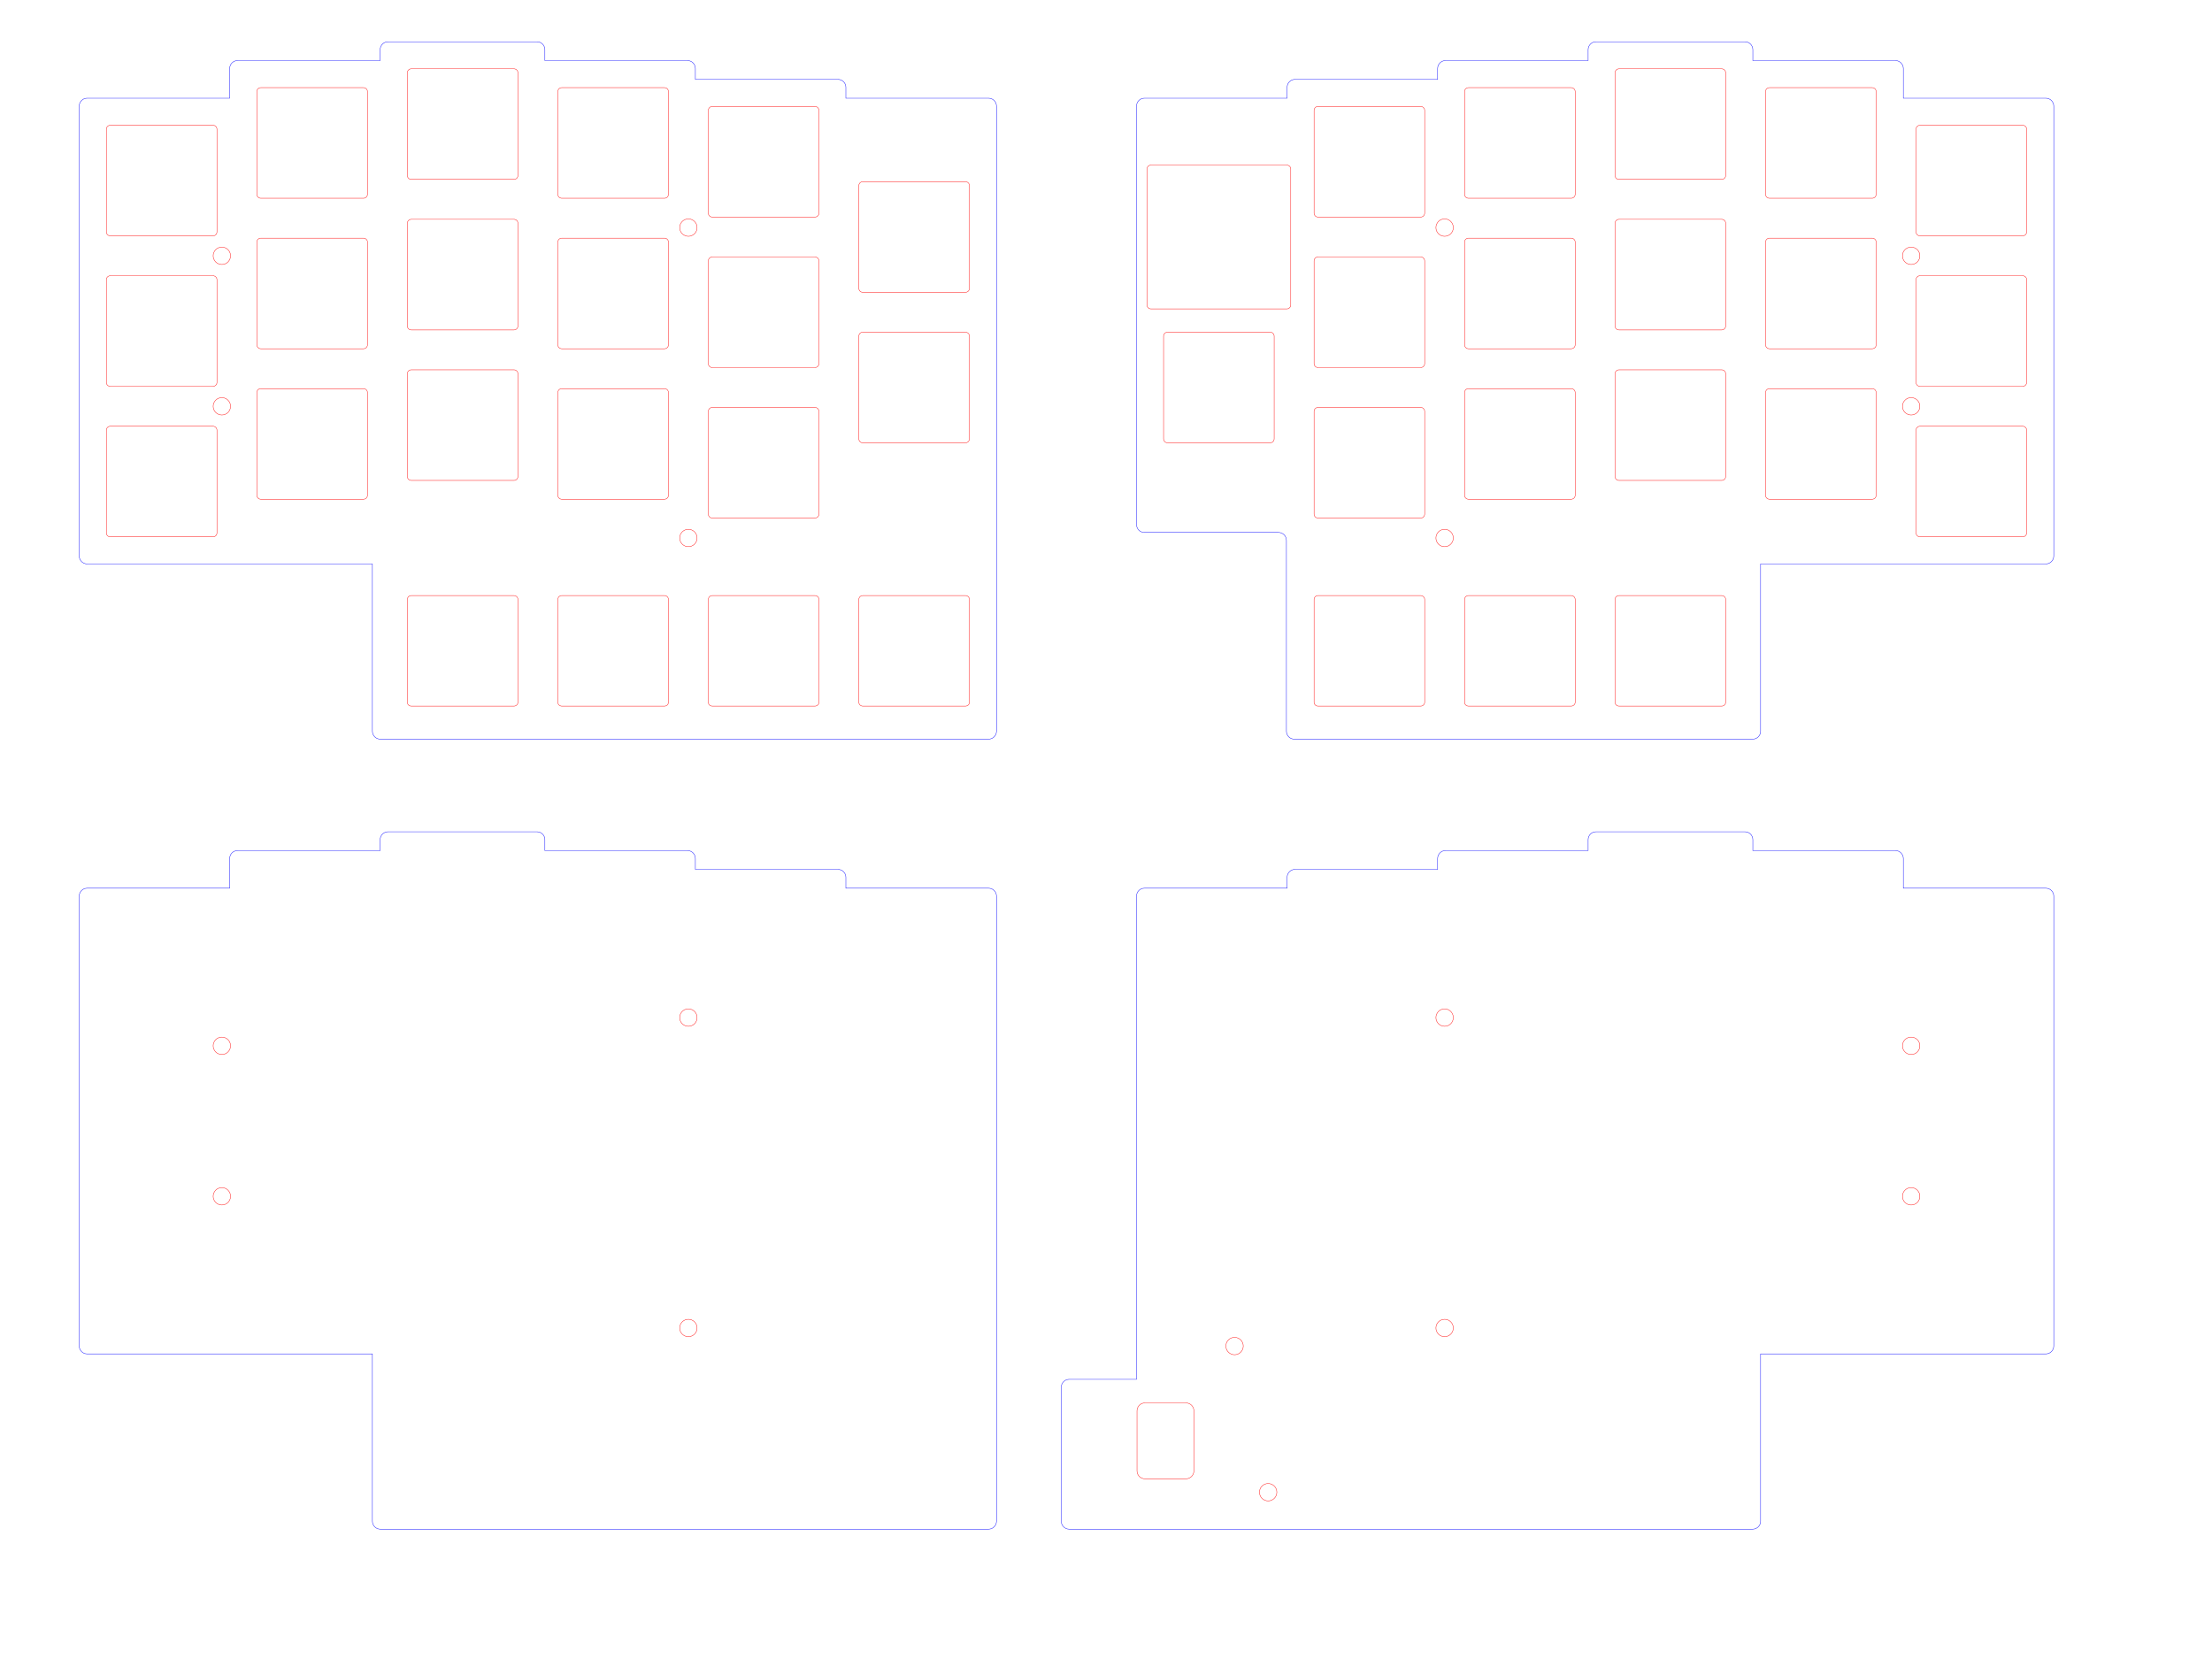
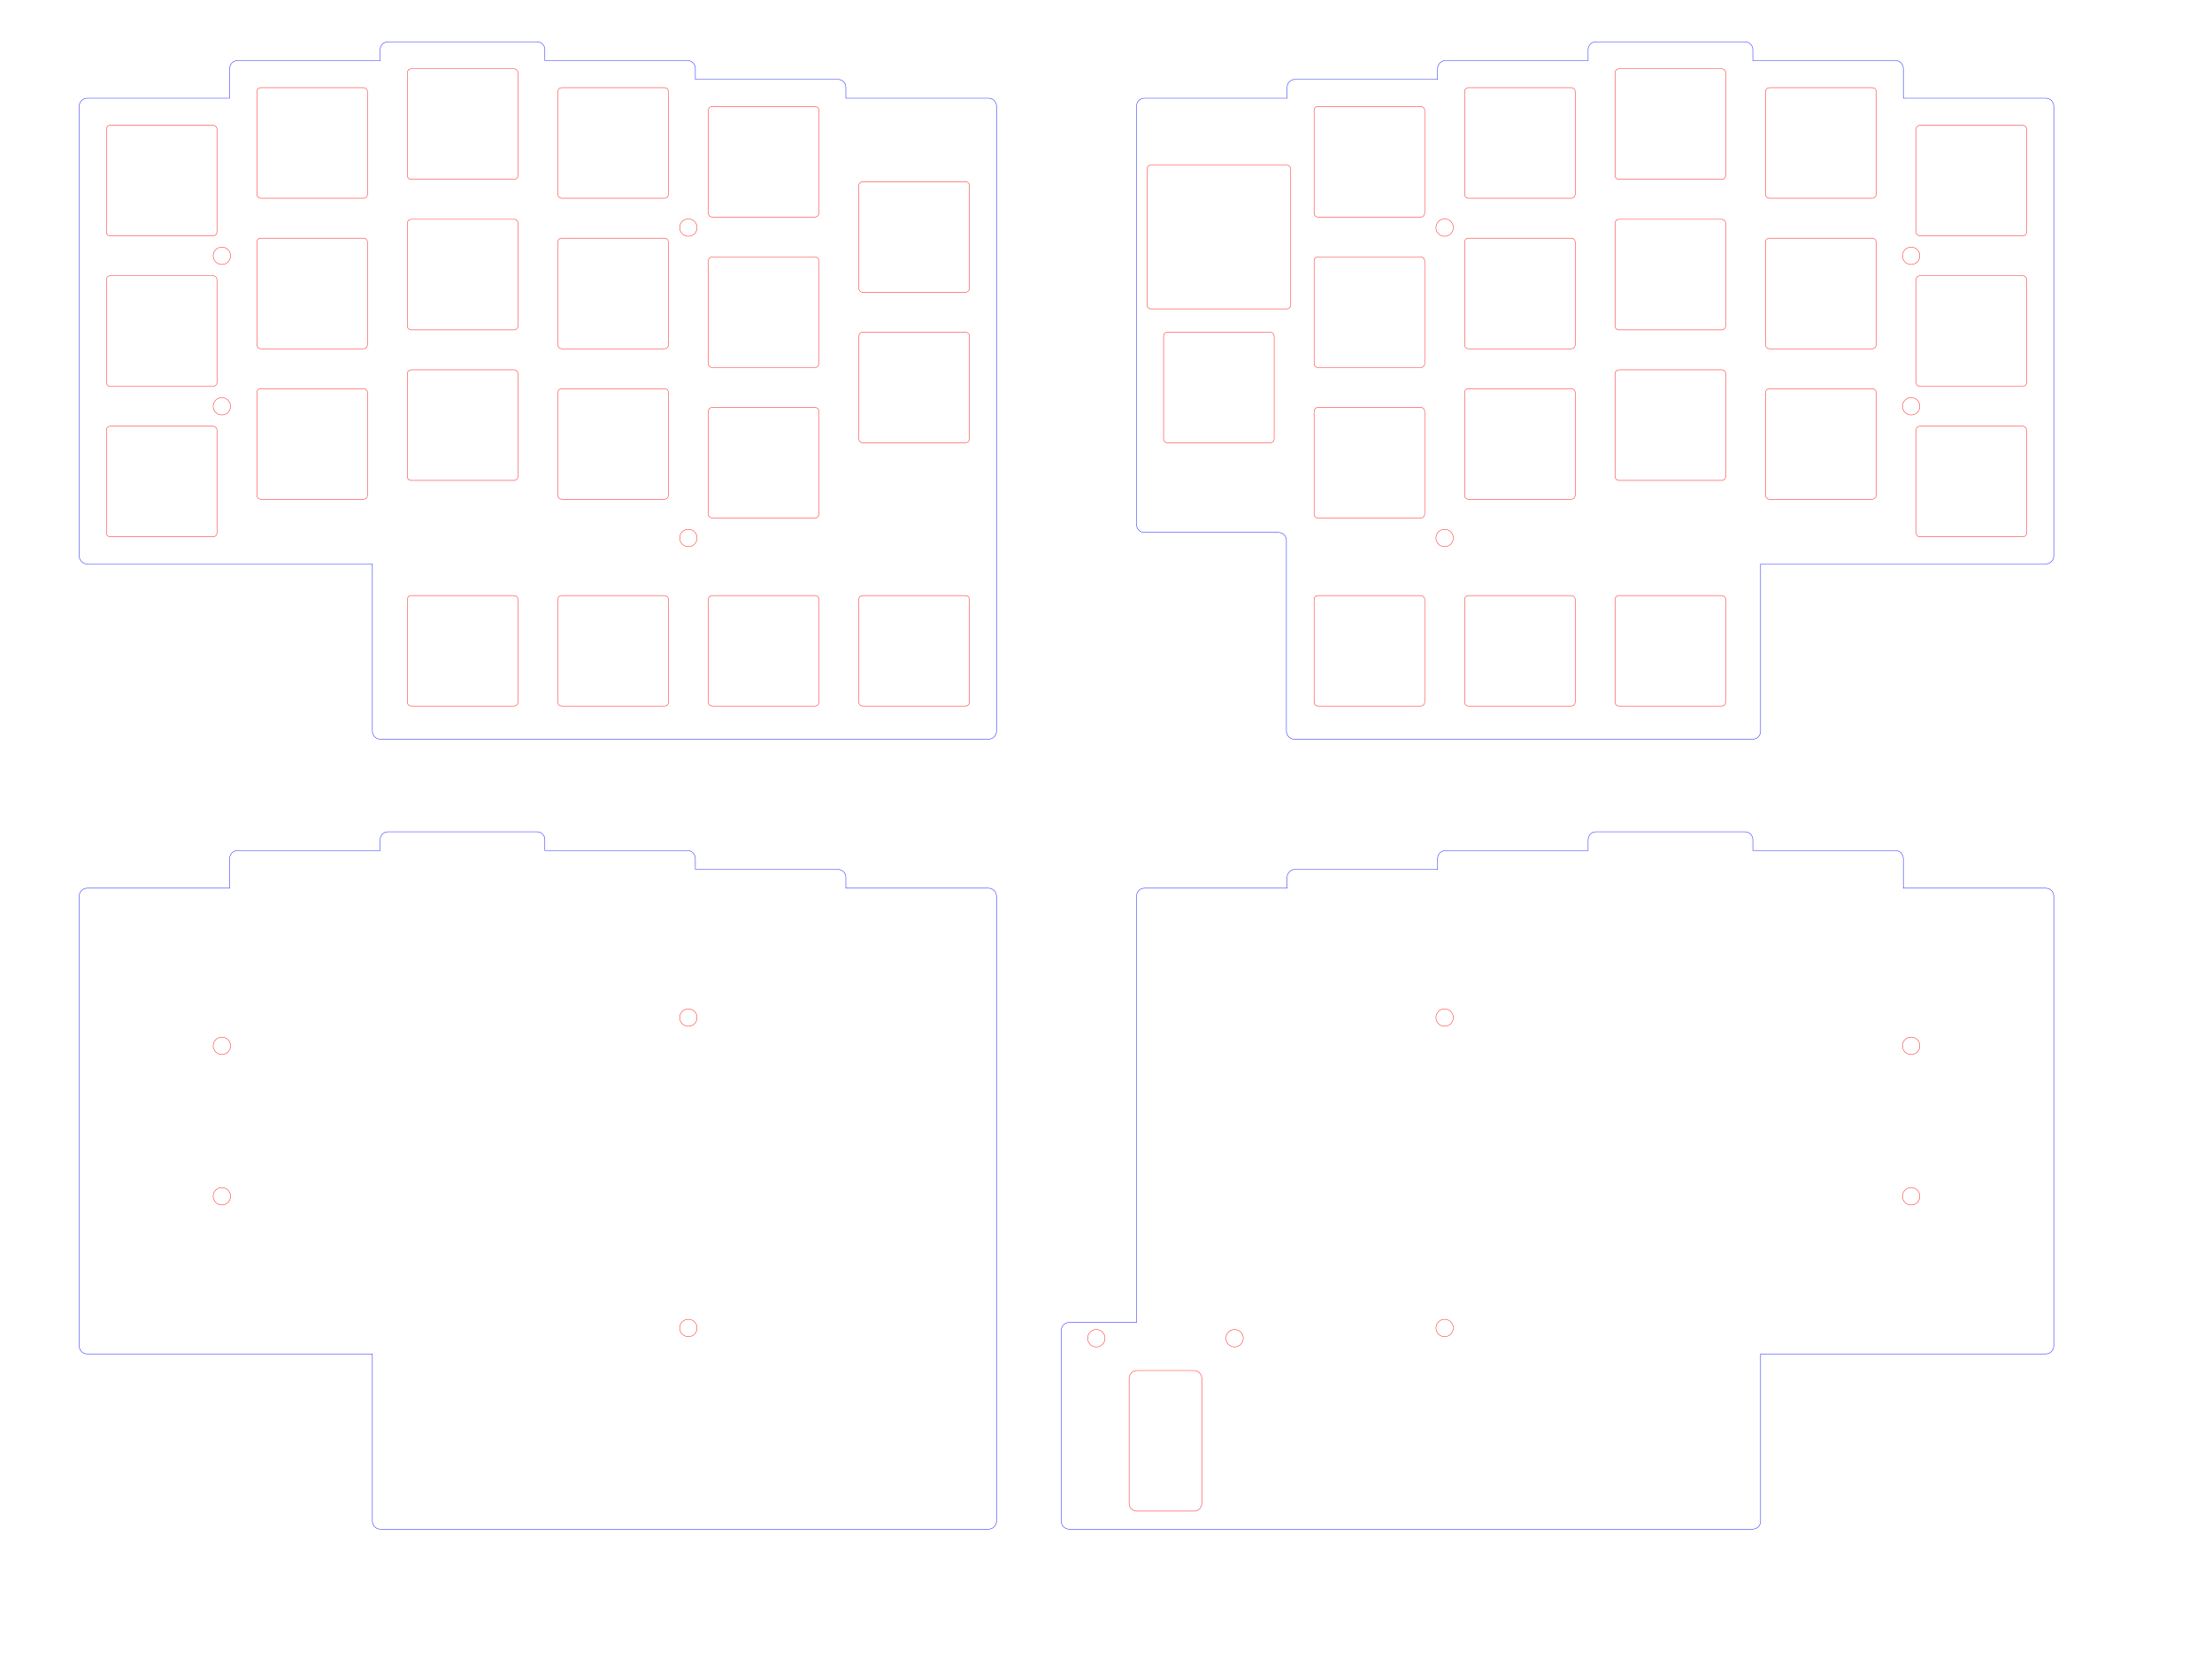
<svg xmlns="http://www.w3.org/2000/svg" version="1.1" width="280.0mm" height="210.0mm" viewBox="0 0 280.0 210.0">
  <g id="CUT2" style="fill:none;stroke:#0000ff;stroke-width:0.05">
    <path d="M 10.03,13.431 A 1,1 0 0 1 11.03,12.431 L 29.072,12.431 L 29.072,8.669 A 1,1 0 0 1 30.072,7.669 L 48.122,7.669 L 48.122,6.287 A 1,1 0 0 1 49.122,5.287 L 67.972,5.287 A 1,1 0 0 1 68.972,6.287 L 68.972,7.669 L 87.022,7.669 A 1,1 0 0 1 88.022,8.669 L 88.022,10.05 L 106.072,10.05 A 1,1 0 0 1 107.072,11.05 L 107.072,12.431 L 125.138,12.431 A 1,1 0 0 1 126.138,13.431 L 126.138,92.562 A 1,1 0 0 1 125.138,93.562 L 48.138,93.562 A 1,1 0 0 1 47.138,92.562 L 47.138,71.381 L 11.03,71.381 A 1,1 0 0 1 10.03,70.381 L 10.03,13.431 Z" />
    <path d="M 143.863,13.431 A 1,1 0 0 1 144.863,12.431 L 162.928,12.431 L 162.928,11.05 A 1,1 0 0 1 163.928,10.05 L 181.978,10.05 L 181.978,8.669 A 1,1 0 0 1 182.978,7.669 L 201.028,7.669 L 201.028,6.287 A 1,1 0 0 1 202.028,5.287 L 220.878,5.287 A 1,1 0 0 1 221.878,6.287 L 221.878,7.669 L 239.928,7.669 A 1,1 0 0 1 240.928,8.669 L 240.928,12.431 L 258.97,12.431 A 1,1 0 0 1 259.97,13.431 L 259.97,70.381 A 1,1 0 0 1 258.97,71.381 L 222.863,71.381 L 222.863,92.562 A 1,1 0 0 1 221.863,93.562 L 163.838,93.562 A 1,1 0 0 1 162.838,92.562 L 162.838,68.4 A 1,1 0 0 0 161.838,67.4 L 144.863,67.4 A 1,1 0 0 1 143.863,66.4 L 143.863,13.431 Z" />
    <path d="M 10.03,113.431 A 1,1 0 0 1 11.03,112.431 L 29.072,112.431 L 29.072,108.669 A 1,1 0 0 1 30.072,107.669 L 48.122,107.669 L 48.122,106.287 A 1,1 0 0 1 49.122,105.287 L 67.972,105.287 A 1,1 0 0 1 68.972,106.287 L 68.972,107.669 L 87.022,107.669 A 1,1 0 0 1 88.022,108.669 L 88.022,110.05 L 106.072,110.05 A 1,1 0 0 1 107.072,111.05 L 107.072,112.431 L 125.138,112.431 A 1,1 0 0 1 126.138,113.431 L 126.138,192.562 A 1,1 0 0 1 125.138,193.562 L 48.138,193.562 A 1,1 0 0 1 47.138,192.562 L 47.138,171.381 L 11.03,171.381 A 1,1 0 0 1 10.03,170.381 L 10.03,113.431 Z" />
-     <path d="M 143.863,113.431 A 1,1 0 0 1 144.863,112.431 L 162.928,112.431 L 162.928,111.05 A 1,1 0 0 1 163.928,110.05 L 181.978,110.05 L 181.978,108.669 A 1,1 0 0 1 182.978,107.669 L 201.028,107.669 L 201.028,106.287 A 1,1 0 0 1 202.028,105.287 L 220.878,105.287 A 1,1 0 0 1 221.878,106.287 L 221.878,107.669 L 239.928,107.669 A 1,1 0 0 1 240.928,108.669 L 240.928,112.431 L 258.97,112.431 A 1,1 0 0 1 259.97,113.431 L 259.97,170.381 A 1,1 0 0 1 258.97,171.381 L 222.863,171.381 L 222.863,192.562 A 1,1 0 0 1 221.863,193.562 L 135.338,193.562 A 1,1 0 0 1 134.338,192.562 L 134.338,175.6 A 1,1 0 0 1 135.338,174.6 L 143.863,174.6 L 143.863,113.431 Z" />
+     <path d="M 143.863,113.431 A 1,1 0 0 1 144.863,112.431 L 162.928,112.431 L 162.928,111.05 A 1,1 0 0 1 163.928,110.05 L 181.978,110.05 L 181.978,108.669 A 1,1 0 0 1 182.978,107.669 L 201.028,107.669 L 201.028,106.287 A 1,1 0 0 1 202.028,105.287 L 220.878,105.287 A 1,1 0 0 1 221.878,106.287 L 221.878,107.669 L 239.928,107.669 A 1,1 0 0 1 240.928,108.669 L 240.928,112.431 L 258.97,112.431 A 1,1 0 0 1 259.97,113.431 L 259.97,170.381 A 1,1 0 0 1 258.97,171.381 L 222.863,171.381 L 222.863,192.562 A 1,1 0 0 1 221.863,193.562 L 135.338,193.562 A 1,1 0 0 1 134.338,192.562 L 134.338,168.4 A 1,1 0 0 1 135.338,167.4 L 143.863,167.4 L 143.863,113.431 Z" />
  </g>
  <g id="CUT1" style="fill:none;stroke:#ff0000;stroke-width:0.05">
    <path d="M 13.463,16.356 A 0.5,0.5 0 0 1 13.963,15.856 L 26.962,15.856 A 0.5,0.5 0 0 1 27.462,16.356 L 27.462,29.356 A 0.5,0.5 0 0 1 26.962,29.856 L 13.963,29.856 A 0.5,0.5 0 0 1 13.463,29.356 L 13.463,16.356 Z" />
    <path d="M 13.463,35.406 A 0.5,0.5 0 0 1 13.963,34.906 L 26.962,34.906 A 0.5,0.5 0 0 1 27.462,35.406 L 27.462,48.406 A 0.5,0.5 0 0 1 26.962,48.906 L 13.963,48.906 A 0.5,0.5 0 0 1 13.463,48.406 L 13.463,35.406 Z" />
    <path d="M 13.463,54.456 A 0.5,0.5 0 0 1 13.963,53.956 L 26.962,53.956 A 0.5,0.5 0 0 1 27.462,54.456 L 27.462,67.456 A 0.5,0.5 0 0 1 26.962,67.956 L 13.963,67.956 A 0.5,0.5 0 0 1 13.463,67.456 L 13.463,54.456 Z" />
    <path d="M 32.513,11.594 A 0.5,0.5 0 0 1 33.013,11.094 L 46.013,11.094 A 0.5,0.5 0 0 1 46.513,11.594 L 46.513,24.594 A 0.5,0.5 0 0 1 46.013,25.094 L 33.013,25.094 A 0.5,0.5 0 0 1 32.513,24.594 L 32.513,11.594 Z" />
    <path d="M 32.513,30.644 A 0.5,0.5 0 0 1 33.013,30.144 L 46.013,30.144 A 0.5,0.5 0 0 1 46.513,30.644 L 46.513,43.644 A 0.5,0.5 0 0 1 46.013,44.144 L 33.013,44.144 A 0.5,0.5 0 0 1 32.513,43.644 L 32.513,30.644 Z" />
    <path d="M 32.513,49.694 A 0.5,0.5 0 0 1 33.013,49.194 L 46.013,49.194 A 0.5,0.5 0 0 1 46.513,49.694 L 46.513,62.694 A 0.5,0.5 0 0 1 46.013,63.194 L 33.013,63.194 A 0.5,0.5 0 0 1 32.513,62.694 L 32.513,49.694 Z" />
    <path d="M 51.562,9.213 A 0.5,0.5 0 0 1 52.062,8.713 L 65.062,8.713 A 0.5,0.5 0 0 1 65.562,9.213 L 65.562,22.212 A 0.5,0.5 0 0 1 65.062,22.712 L 52.062,22.712 A 0.5,0.5 0 0 1 51.562,22.212 L 51.562,9.213 Z" />
    <path d="M 51.562,28.262 A 0.5,0.5 0 0 1 52.062,27.762 L 65.062,27.762 A 0.5,0.5 0 0 1 65.562,28.262 L 65.562,41.263 A 0.5,0.5 0 0 1 65.062,41.763 L 52.062,41.763 A 0.5,0.5 0 0 1 51.562,41.263 L 51.562,28.262 Z" />
    <path d="M 51.562,47.312 A 0.5,0.5 0 0 1 52.062,46.812 L 65.062,46.812 A 0.5,0.5 0 0 1 65.562,47.312 L 65.562,60.312 A 0.5,0.5 0 0 1 65.062,60.812 L 52.062,60.812 A 0.5,0.5 0 0 1 51.562,60.312 L 51.562,47.312 Z" />
    <path d="M 70.612,11.594 A 0.5,0.5 0 0 1 71.112,11.094 L 84.112,11.094 A 0.5,0.5 0 0 1 84.612,11.594 L 84.612,24.594 A 0.5,0.5 0 0 1 84.112,25.094 L 71.112,25.094 A 0.5,0.5 0 0 1 70.612,24.594 L 70.612,11.594 Z" />
    <path d="M 70.612,30.644 A 0.5,0.5 0 0 1 71.112,30.144 L 84.112,30.144 A 0.5,0.5 0 0 1 84.612,30.644 L 84.612,43.644 A 0.5,0.5 0 0 1 84.112,44.144 L 71.112,44.144 A 0.5,0.5 0 0 1 70.612,43.644 L 70.612,30.644 Z" />
    <path d="M 70.612,49.694 A 0.5,0.5 0 0 1 71.112,49.194 L 84.112,49.194 A 0.5,0.5 0 0 1 84.612,49.694 L 84.612,62.694 A 0.5,0.5 0 0 1 84.112,63.194 L 71.112,63.194 A 0.5,0.5 0 0 1 70.612,62.694 L 70.612,49.694 Z" />
    <path d="M 89.662,13.975 A 0.5,0.5 0 0 1 90.162,13.475 L 103.162,13.475 A 0.5,0.5 0 0 1 103.662,13.975 L 103.662,26.975 A 0.5,0.5 0 0 1 103.162,27.475 L 90.162,27.475 A 0.5,0.5 0 0 1 89.662,26.975 L 89.662,13.975 Z" />
    <path d="M 89.662,33.025 A 0.5,0.5 0 0 1 90.162,32.525 L 103.162,32.525 A 0.5,0.5 0 0 1 103.662,33.025 L 103.662,46.025 A 0.5,0.5 0 0 1 103.162,46.525 L 90.162,46.525 A 0.5,0.5 0 0 1 89.662,46.025 L 89.662,33.025 Z" />
    <path d="M 89.662,52.075 A 0.5,0.5 0 0 1 90.162,51.575 L 103.162,51.575 A 0.5,0.5 0 0 1 103.662,52.075 L 103.662,65.075 A 0.5,0.5 0 0 1 103.162,65.575 L 90.162,65.575 A 0.5,0.5 0 0 1 89.662,65.075 L 89.662,52.075 Z" />
    <path d="M 108.713,23.5 A 0.5,0.5 0 0 1 109.213,23 L 122.213,23 A 0.5,0.5 0 0 1 122.713,23.5 L 122.713,36.5 A 0.5,0.5 0 0 1 122.213,37 L 109.213,37 A 0.5,0.5 0 0 1 108.713,36.5 L 108.713,23.5 Z" />
    <path d="M 108.713,42.55 A 0.5,0.5 0 0 1 109.213,42.05 L 122.213,42.05 A 0.5,0.5 0 0 1 122.713,42.55 L 122.713,55.55 A 0.5,0.5 0 0 1 122.213,56.05 L 109.213,56.05 A 0.5,0.5 0 0 1 108.713,55.55 L 108.713,42.55 Z" />
    <path d="M 51.562,75.888 A 0.5,0.5 0 0 1 52.062,75.388 L 65.062,75.388 A 0.5,0.5 0 0 1 65.562,75.888 L 65.562,88.888 A 0.5,0.5 0 0 1 65.062,89.388 L 52.062,89.388 A 0.5,0.5 0 0 1 51.562,88.888 L 51.562,75.888 Z" />
    <path d="M 70.612,75.888 A 0.5,0.5 0 0 1 71.112,75.388 L 84.112,75.388 A 0.5,0.5 0 0 1 84.612,75.888 L 84.612,88.888 A 0.5,0.5 0 0 1 84.112,89.388 L 71.112,89.388 A 0.5,0.5 0 0 1 70.612,88.888 L 70.612,75.888 Z" />
    <path d="M 89.662,75.888 A 0.5,0.5 0 0 1 90.162,75.388 L 103.162,75.388 A 0.5,0.5 0 0 1 103.662,75.888 L 103.662,88.888 A 0.5,0.5 0 0 1 103.162,89.388 L 90.162,89.388 A 0.5,0.5 0 0 1 89.662,88.888 L 89.662,75.888 Z" />
    <path d="M 108.713,75.888 A 0.5,0.5 0 0 1 109.213,75.388 L 122.213,75.388 A 0.5,0.5 0 0 1 122.713,75.888 L 122.713,88.888 A 0.5,0.5 0 0 1 122.213,89.388 L 109.213,89.388 A 0.5,0.5 0 0 1 108.713,88.888 L 108.713,75.888 Z" />
    <path d="M 26.983,32.381 A 1.1,1.1 0 1 0 29.183,32.381 A 1.1,1.1 0 1 0 26.983,32.381 Z" />
    <path d="M 26.983,51.431 A 1.1,1.1 0 1 0 29.183,51.431 A 1.1,1.1 0 1 0 26.983,51.431 Z" />
    <path d="M 86.037,28.809 A 1.1,1.1 0 1 0 88.237,28.809 A 1.1,1.1 0 1 0 86.037,28.809 Z" />
    <path d="M 86.037,68.1 A 1.1,1.1 0 1 0 88.237,68.1 A 1.1,1.1 0 1 0 86.037,68.1 Z" />
    <path d="M 242.537,16.356 A 0.5,0.5 0 0 1 243.037,15.856 L 256.038,15.856 A 0.5,0.5 0 0 1 256.538,16.356 L 256.538,29.356 A 0.5,0.5 0 0 1 256.038,29.856 L 243.037,29.856 A 0.5,0.5 0 0 1 242.537,29.356 L 242.537,16.356 Z" />
    <path d="M 242.537,35.406 A 0.5,0.5 0 0 1 243.037,34.906 L 256.038,34.906 A 0.5,0.5 0 0 1 256.538,35.406 L 256.538,48.406 A 0.5,0.5 0 0 1 256.038,48.906 L 243.037,48.906 A 0.5,0.5 0 0 1 242.537,48.406 L 242.537,35.406 Z" />
    <path d="M 242.537,54.456 A 0.5,0.5 0 0 1 243.037,53.956 L 256.038,53.956 A 0.5,0.5 0 0 1 256.538,54.456 L 256.538,67.456 A 0.5,0.5 0 0 1 256.038,67.956 L 243.037,67.956 A 0.5,0.5 0 0 1 242.537,67.456 L 242.537,54.456 Z" />
    <path d="M 223.488,11.594 A 0.5,0.5 0 0 1 223.988,11.094 L 236.988,11.094 A 0.5,0.5 0 0 1 237.488,11.594 L 237.488,24.594 A 0.5,0.5 0 0 1 236.988,25.094 L 223.988,25.094 A 0.5,0.5 0 0 1 223.488,24.594 L 223.488,11.594 Z" />
    <path d="M 223.488,30.644 A 0.5,0.5 0 0 1 223.988,30.144 L 236.988,30.144 A 0.5,0.5 0 0 1 237.488,30.644 L 237.488,43.644 A 0.5,0.5 0 0 1 236.988,44.144 L 223.988,44.144 A 0.5,0.5 0 0 1 223.488,43.644 L 223.488,30.644 Z" />
    <path d="M 223.488,49.694 A 0.5,0.5 0 0 1 223.988,49.194 L 236.988,49.194 A 0.5,0.5 0 0 1 237.488,49.694 L 237.488,62.694 A 0.5,0.5 0 0 1 236.988,63.194 L 223.988,63.194 A 0.5,0.5 0 0 1 223.488,62.694 L 223.488,49.694 Z" />
    <path d="M 204.438,9.213 A 0.5,0.5 0 0 1 204.938,8.713 L 217.938,8.713 A 0.5,0.5 0 0 1 218.438,9.213 L 218.438,22.212 A 0.5,0.5 0 0 1 217.938,22.712 L 204.938,22.712 A 0.5,0.5 0 0 1 204.438,22.212 L 204.438,9.213 Z" />
    <path d="M 204.438,28.262 A 0.5,0.5 0 0 1 204.938,27.762 L 217.938,27.762 A 0.5,0.5 0 0 1 218.438,28.262 L 218.438,41.263 A 0.5,0.5 0 0 1 217.938,41.763 L 204.938,41.763 A 0.5,0.5 0 0 1 204.438,41.263 L 204.438,28.262 Z" />
    <path d="M 204.438,47.312 A 0.5,0.5 0 0 1 204.938,46.812 L 217.938,46.812 A 0.5,0.5 0 0 1 218.438,47.312 L 218.438,60.312 A 0.5,0.5 0 0 1 217.938,60.812 L 204.938,60.812 A 0.5,0.5 0 0 1 204.438,60.312 L 204.438,47.312 Z" />
    <path d="M 185.387,11.594 A 0.5,0.5 0 0 1 185.887,11.094 L 198.887,11.094 A 0.5,0.5 0 0 1 199.387,11.594 L 199.387,24.594 A 0.5,0.5 0 0 1 198.887,25.094 L 185.887,25.094 A 0.5,0.5 0 0 1 185.387,24.594 L 185.387,11.594 Z" />
    <path d="M 185.387,30.644 A 0.5,0.5 0 0 1 185.887,30.144 L 198.887,30.144 A 0.5,0.5 0 0 1 199.387,30.644 L 199.387,43.644 A 0.5,0.5 0 0 1 198.887,44.144 L 185.887,44.144 A 0.5,0.5 0 0 1 185.387,43.644 L 185.387,30.644 Z" />
    <path d="M 185.387,49.694 A 0.5,0.5 0 0 1 185.887,49.194 L 198.887,49.194 A 0.5,0.5 0 0 1 199.387,49.694 L 199.387,62.694 A 0.5,0.5 0 0 1 198.887,63.194 L 185.887,63.194 A 0.5,0.5 0 0 1 185.387,62.694 L 185.387,49.694 Z" />
    <path d="M 166.338,13.975 A 0.5,0.5 0 0 1 166.838,13.475 L 179.838,13.475 A 0.5,0.5 0 0 1 180.338,13.975 L 180.338,26.975 A 0.5,0.5 0 0 1 179.838,27.475 L 166.838,27.475 A 0.5,0.5 0 0 1 166.338,26.975 L 166.338,13.975 Z" />
    <path d="M 166.338,33.025 A 0.5,0.5 0 0 1 166.838,32.525 L 179.838,32.525 A 0.5,0.5 0 0 1 180.338,33.025 L 180.338,46.025 A 0.5,0.5 0 0 1 179.838,46.525 L 166.838,46.525 A 0.5,0.5 0 0 1 166.338,46.025 L 166.338,33.025 Z" />
    <path d="M 166.338,52.075 A 0.5,0.5 0 0 1 166.838,51.575 L 179.838,51.575 A 0.5,0.5 0 0 1 180.338,52.075 L 180.338,65.075 A 0.5,0.5 0 0 1 179.838,65.575 L 166.838,65.575 A 0.5,0.5 0 0 1 166.338,65.075 L 166.338,52.075 Z" />
    <path d="M 147.287,42.55 A 0.5,0.5 0 0 1 147.787,42.05 L 160.787,42.05 A 0.5,0.5 0 0 1 161.287,42.55 L 161.287,55.55 A 0.5,0.5 0 0 1 160.787,56.05 L 147.787,56.05 A 0.5,0.5 0 0 1 147.287,55.55 L 147.287,42.55 Z" />
    <path d="M 166.338,75.888 A 0.5,0.5 0 0 1 166.838,75.388 L 179.838,75.388 A 0.5,0.5 0 0 1 180.338,75.888 L 180.338,88.888 A 0.5,0.5 0 0 1 179.838,89.388 L 166.838,89.388 A 0.5,0.5 0 0 1 166.338,88.888 L 166.338,75.888 Z" />
    <path d="M 185.387,75.888 A 0.5,0.5 0 0 1 185.887,75.388 L 198.887,75.388 A 0.5,0.5 0 0 1 199.387,75.888 L 199.387,88.888 A 0.5,0.5 0 0 1 198.887,89.388 L 185.887,89.388 A 0.5,0.5 0 0 1 185.387,88.888 L 185.387,75.888 Z" />
    <path d="M 204.438,75.888 A 0.5,0.5 0 0 1 204.938,75.388 L 217.938,75.388 A 0.5,0.5 0 0 1 218.438,75.888 L 218.438,88.888 A 0.5,0.5 0 0 1 217.938,89.388 L 204.938,89.388 A 0.5,0.5 0 0 1 204.438,88.888 L 204.438,75.888 Z" />
    <path d="M 145.188,21.4 A 0.5,0.5 0 0 1 145.688,20.9 L 162.887,20.9 A 0.5,0.5 0 0 1 163.387,21.4 L 163.387,38.6 A 0.5,0.5 0 0 1 162.887,39.1 L 145.688,39.1 A 0.5,0.5 0 0 1 145.188,38.6 L 145.188,21.4 Z" />
    <path d="M 240.817,32.381 A 1.1,1.1 0 1 0 243.018,32.381 A 1.1,1.1 0 1 0 240.817,32.381 Z" />
    <path d="M 240.817,51.431 A 1.1,1.1 0 1 0 243.018,51.431 A 1.1,1.1 0 1 0 240.817,51.431 Z" />
    <path d="M 181.762,28.809 A 1.1,1.1 0 1 0 183.963,28.809 A 1.1,1.1 0 1 0 181.762,28.809 Z" />
    <path d="M 181.762,68.1 A 1.1,1.1 0 1 0 183.963,68.1 A 1.1,1.1 0 1 0 181.762,68.1 Z" />
    <path d="M 26.983,132.381 A 1.1,1.1 0 1 0 29.183,132.381 A 1.1,1.1 0 1 0 26.983,132.381 Z" />
    <path d="M 26.983,151.431 A 1.1,1.1 0 1 0 29.183,151.431 A 1.1,1.1 0 1 0 26.983,151.431 Z" />
    <path d="M 86.037,128.809 A 1.1,1.1 0 1 0 88.237,128.809 A 1.1,1.1 0 1 0 86.037,128.809 Z" />
    <path d="M 86.037,168.1 A 1.1,1.1 0 1 0 88.237,168.1 A 1.1,1.1 0 1 0 86.037,168.1 Z" />
-     <path d="M 143.925,178.588 A 1,1 0 0 1 144.925,177.588 L 150.125,177.588 A 1,1 0 0 1 151.125,178.588 L 151.125,186.188 A 1,1 0 0 1 150.125,187.188 L 144.925,187.188 A 1,1 0 0 1 143.925,186.188 L 143.925,178.588 Z" />
+     <path d="M 142.925,174.488 A 1,1 0 0 1 143.925,173.488 L 151.125,173.488 A 1,1 0 0 1 152.125,174.488 L 152.125,190.287 A 1,1 0 0 1 151.125,191.287 L 143.925,191.287 A 1,1 0 0 1 142.925,190.287 L 142.925,174.488 Z" />
    <path d="M 240.817,132.381 A 1.1,1.1 0 1 0 243.018,132.381 A 1.1,1.1 0 1 0 240.817,132.381 Z" />
    <path d="M 240.817,151.431 A 1.1,1.1 0 1 0 243.018,151.431 A 1.1,1.1 0 1 0 240.817,151.431 Z" />
    <path d="M 181.762,128.809 A 1.1,1.1 0 1 0 183.963,128.809 A 1.1,1.1 0 1 0 181.762,128.809 Z" />
    <path d="M 181.762,168.1 A 1.1,1.1 0 1 0 183.963,168.1 A 1.1,1.1 0 1 0 181.762,168.1 Z" />
-     <path d="M 155.175,170.387 A 1.1,1.1 0 1 0 157.375,170.387 A 1.1,1.1 0 1 0 155.175,170.387 Z" />
-     <path d="M 159.425,188.887 A 1.1,1.1 0 1 0 161.625,188.887 A 1.1,1.1 0 1 0 159.425,188.887 Z" />
+     <path d="M 137.675,169.395 A 1.1,1.1 0 1 0 139.875,169.395 A 1.1,1.1 0 1 0 137.675,169.395 Z" />
+     <path d="M 155.175,169.395 A 1.1,1.1 0 1 0 157.375,169.395 A 1.1,1.1 0 1 0 155.175,169.395 Z" />
  </g>
</svg>
